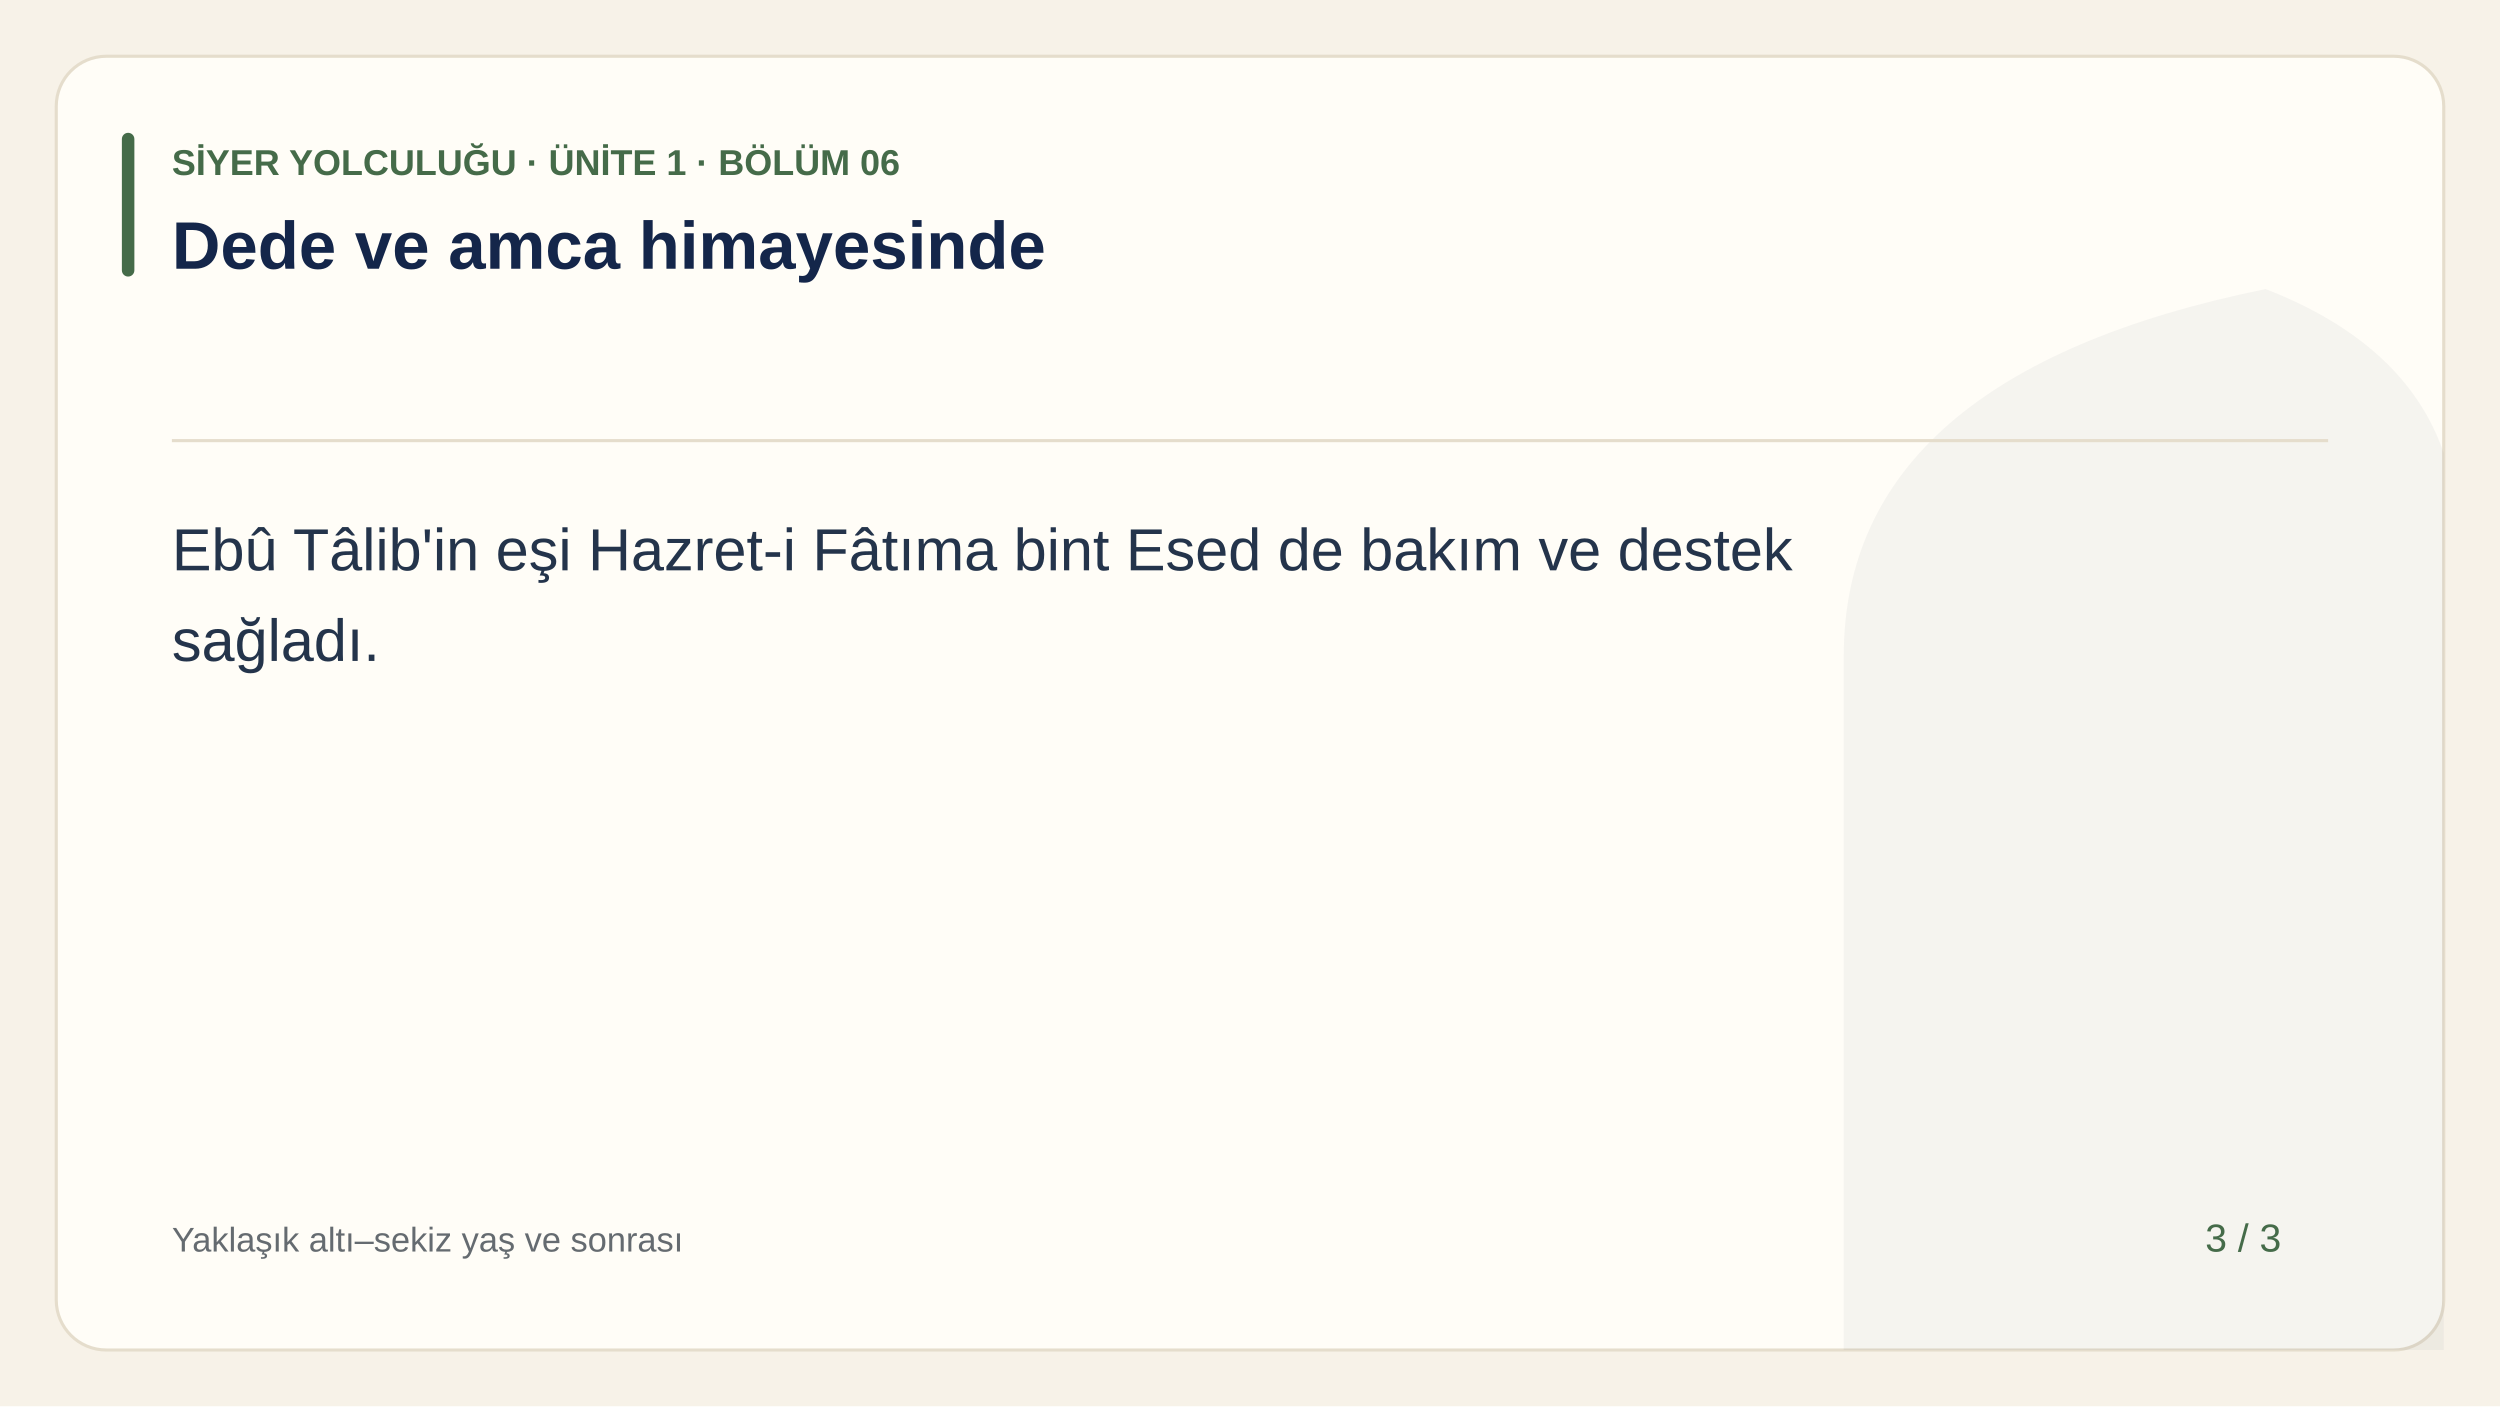
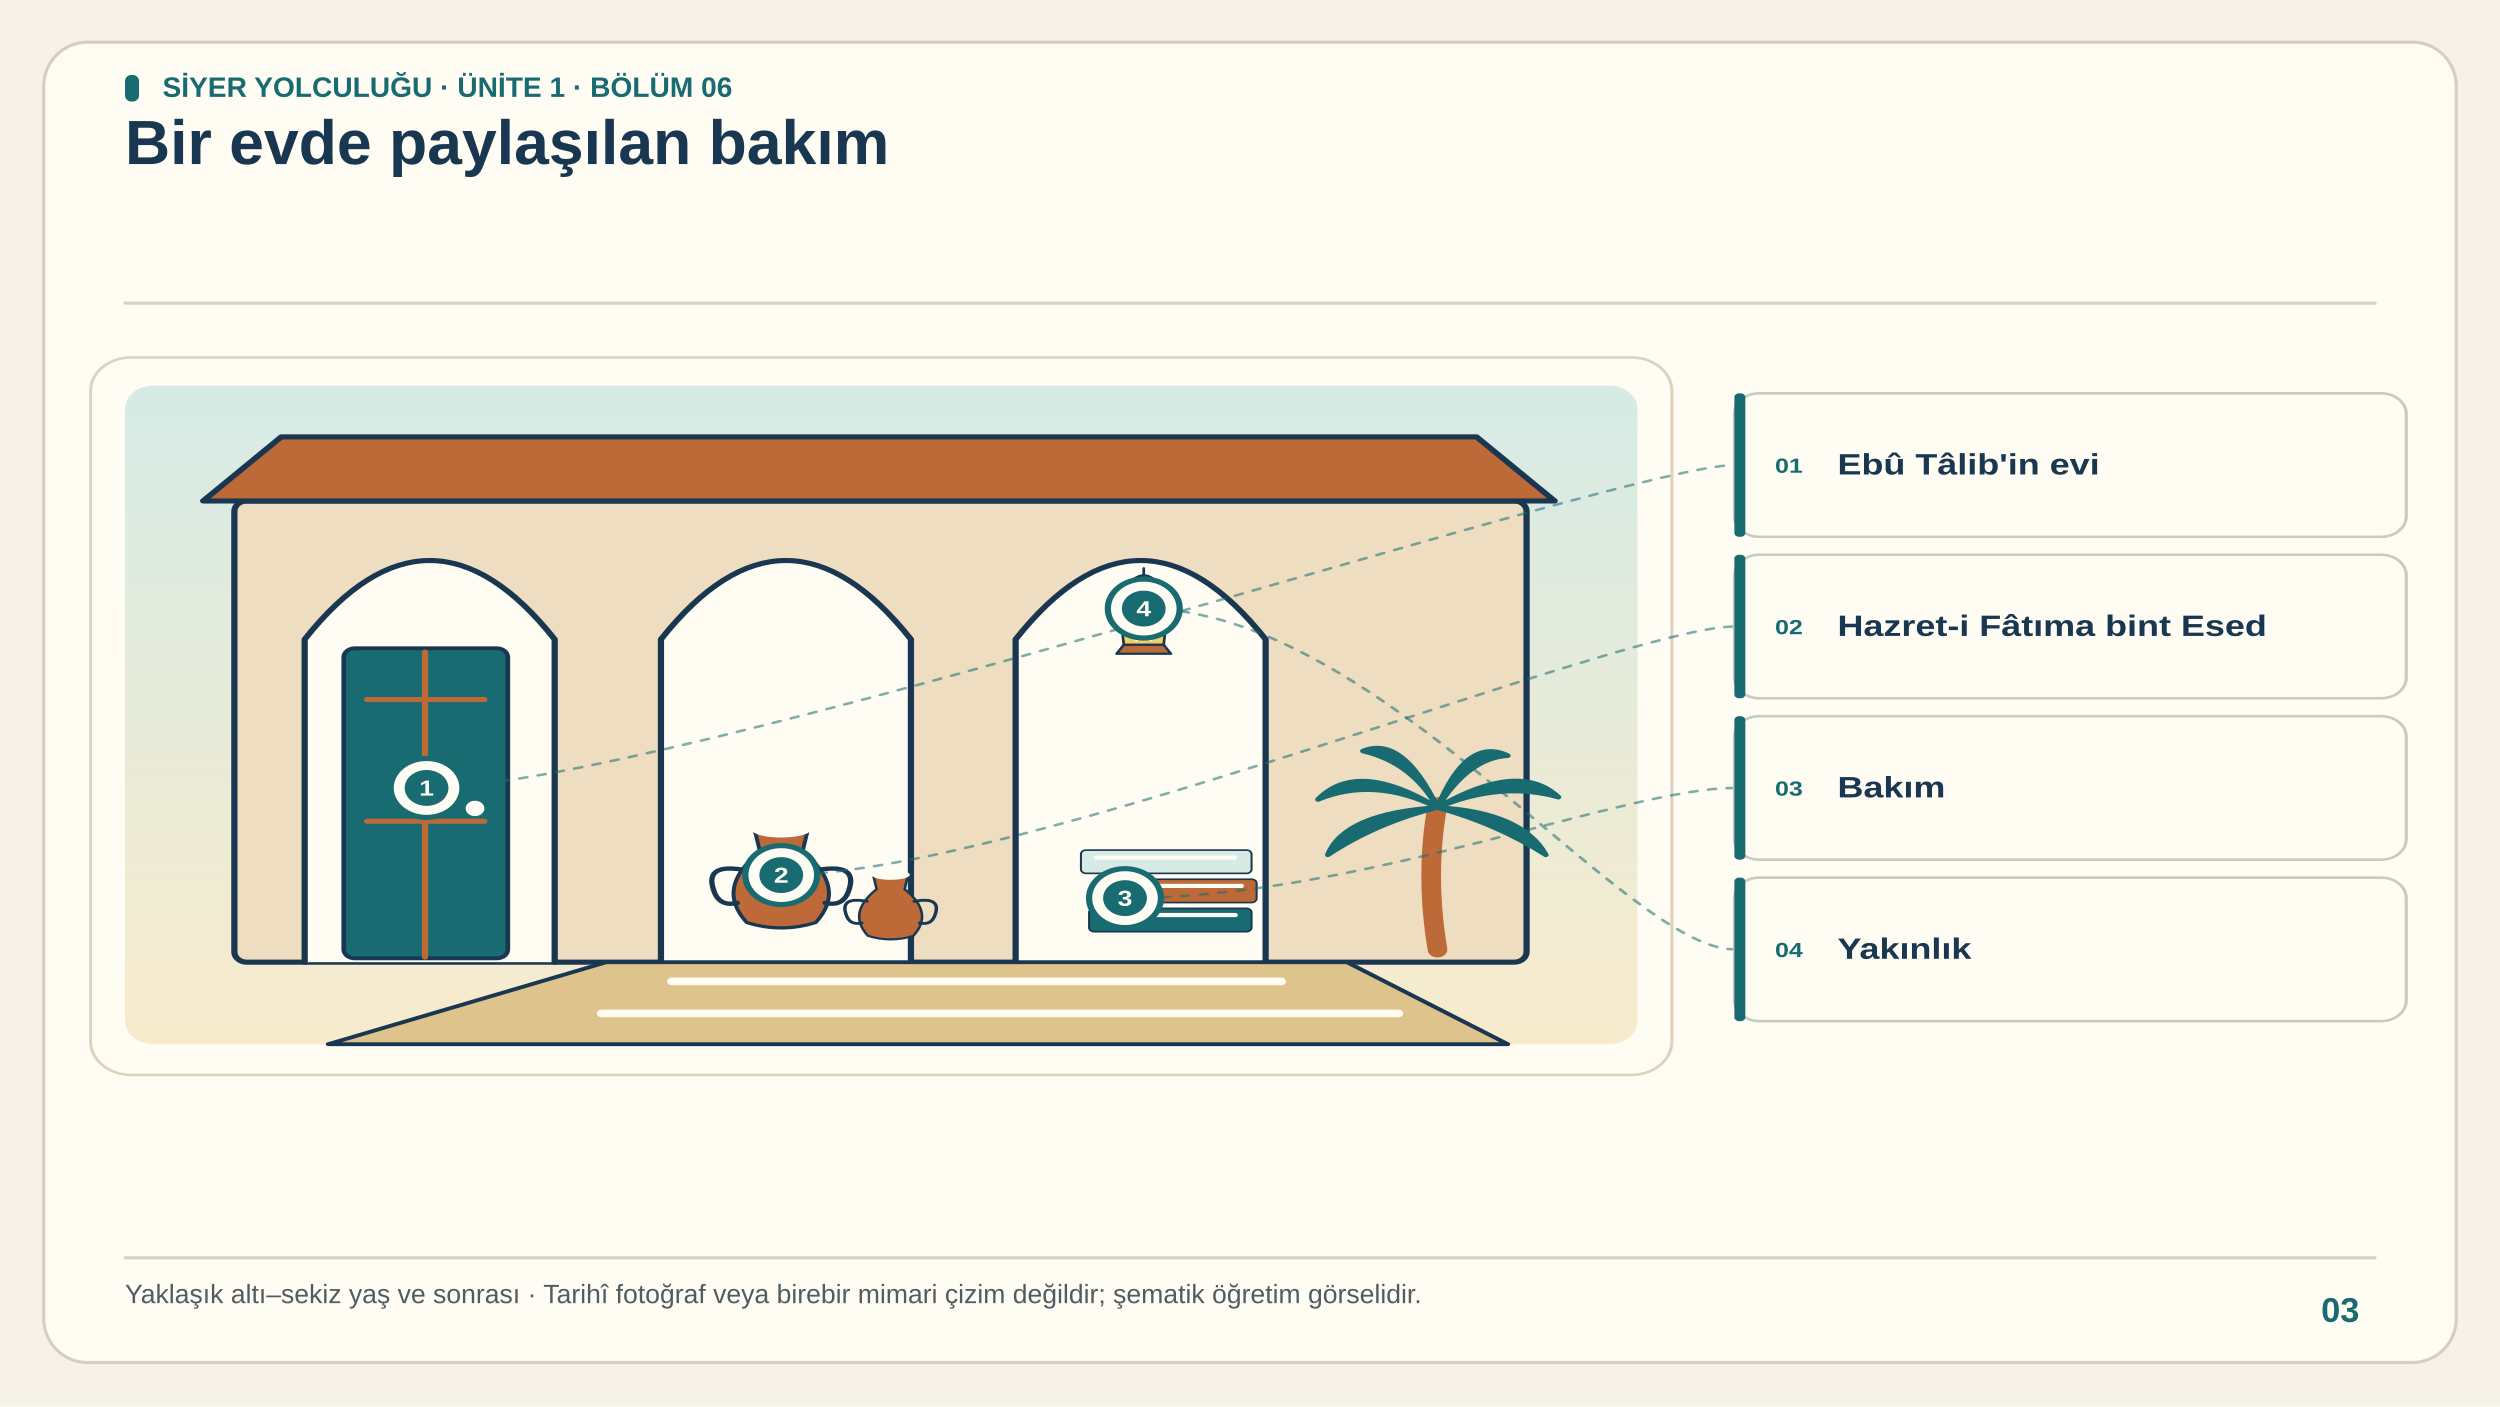
- <svg xmlns="http://www.w3.org/2000/svg" width="1600" height="900" viewBox="0 0 1600 900" role="img" aria-labelledby="title desc">
-   <rect width="1600" height="900" fill="#f7f2e8" />
-   <rect x="36" y="36" width="1528" height="828" rx="32" fill="#fffdf7" stroke="#e5ddcc" stroke-width="2" />
-   <path d="M1180 864V420Q1180 240 1450 185Q1540 220 1564 290V864" fill="#14264a" opacity=".045" />
-   <rect x="78" y="85" width="8" height="92" rx="4" fill="#456b49" />
-   <text x="110" y="112" fill="#456b49" font-family="Arial,sans-serif" font-size="23" font-weight="700">SİYER YOLCULUĞU · ÜNİTE 1 · BÖLÜM 06</text>
-   <text x="110" y="172" fill="#14264a" font-family="Arial,sans-serif" font-size="43" font-weight="700">Dede ve amca himayesinde</text>
-   <line x1="110" y1="282" x2="1490" y2="282" stroke="#e5ddcc" stroke-width="2" />
-   <text x="110" y="365" fill="#24344b" font-family="Arial,sans-serif" font-size="38">Ebû Tâlib'in eşi Hazret-i Fâtıma bint Esed de bakım ve destek</text>
-   <text x="110" y="423" fill="#24344b" font-family="Arial,sans-serif" font-size="38">sağladı.</text>
-   <text x="110" y="801" fill="#656b70" font-family="Arial,sans-serif" font-size="22">Yaklaşık altı–sekiz yaş ve sonrası</text>
-   <text x="1460" y="801" text-anchor="end" fill="#456b49" font-family="Arial,sans-serif" font-size="25">3 / 3</text>
+ <svg xmlns="http://www.w3.org/2000/svg" width="1600" height="900" viewBox="0 0 1600 900" role="img" aria-labelledby="f6_2title f6_2desc">
+   <defs>
+     <linearGradient id="f6_2sky" x1="0" y1="0" x2="0" y2="1">
+       <stop stop-color="#D6EBE6" />
+       <stop offset="1" stop-color="#F8EBCD" />
+     </linearGradient>
+     <linearGradient id="f6_2wood">
+       <stop stop-color="#C79560" />
+       <stop offset="1" stop-color="#E2BE80" />
+     </linearGradient>
+     <filter id="f6_2shadow" x="-15%" y="-15%" width="130%" height="140%">
+       <feDropShadow dx="0" dy="6" stdDeviation="7" flood-color="#193750" flood-opacity=".12" />
+     </filter>
+   </defs>
+   <rect x="0" y="0" width="1600" height="900" rx="0" fill="#F7F2E7" stroke="none" stroke-width="1" />
+   <rect x="28" y="27" width="1544" height="845" rx="28" fill="#FFFCF3" stroke="#D8CEBD" stroke-width="2" />
+   <rect x="80" y="48" width="9" height="17" rx="4" fill="#176B71" stroke="none" stroke-width="1" />
+   <text x="104" y="62" font-family="Arial, sans-serif" font-size="18" fill="#176B71" font-weight="700" text-anchor="start">SİYER YOLCULUĞU · ÜNİTE 1 · BÖLÜM 06</text>
+   <text x="80" y="105" font-family="Arial, sans-serif" font-size="40" fill="#193750" font-weight="700" text-anchor="start">Bir evde paylaşılan bakım</text>
+   <path d="M80 194 H1520" fill="none" stroke="#D9D0C0" stroke-width="2" stroke-linecap="round" stroke-linejoin="round" />
+   <g transform="translate(0 50) scale(1 .82)">
+     <rect x="58" y="218" width="1012" height="560" rx="26" fill="#FFFCF3" stroke="#DDD2BF" stroke-width="2" />
+     <rect x="80" y="240" width="968" height="514" rx="18" fill="url(#f6_2sky)" stroke="none" stroke-width="1" />
+     <rect x="150" y="330" width="827" height="360" rx="8" fill="#EEDDC0" stroke="#193750" stroke-width="4" />
+     <path d="M130 330 H995 L945 280 H180 Z" fill="#BE6A38" stroke="#193750" stroke-width="4" stroke-linecap="round" stroke-linejoin="round" />
+     <path d="M195 690 V438 Q275 315 355 438 V690 M423 690 V438 Q503 315 583 438 V690 M650 690 V438 Q730 315 810 438 V690" fill="#FFFCF3" stroke="#193750" stroke-width="4" stroke-linecap="round" stroke-linejoin="round" />
+     <rect x="220" y="445" width="105" height="242" rx="7" fill="#176B71" stroke="#193750" stroke-width="3" />
+     <path d="M272 448 V686 M235 485 H310 M235 580 H310" fill="none" stroke="#BE6A38" stroke-width="4" stroke-linecap="round" stroke-linejoin="round" />
+     <circle cx="304" cy="570" r="6" fill="#FFFCF3" stroke="none" stroke-width="1" />
+     <path d="M388 690 H862 L965 754 H210 Z" fill="#DEC38D" stroke="#193750" stroke-width="3" stroke-linecap="round" stroke-linejoin="round" />
+     <path d="M430 705 H820 M385 730 H895" fill="none" stroke="#FFFCF3" stroke-width="6" stroke-linecap="round" stroke-linejoin="round" />
+     <g transform="translate(500 625) scale(0.85)">
+       <path d="M-20 -45 H20 L16 -25 Q50 8 26 40 Q0 50 -26 40 Q-50 8 -16 -25 Z" fill="#BE6A38" stroke="#193750" stroke-width="3" stroke-linecap="round" stroke-linejoin="round" />
+       <ellipse cx="0" cy="-45" rx="22" ry="7" fill="#FFFCF3" />
+       <path d="M-27 -8 Q-58 -15 -51 10 Q-47 26 -33 22 M27 -8 Q58 -15 51 10 Q47 26 33 22" fill="none" stroke="#193750" stroke-width="4" stroke-linecap="round" stroke-linejoin="round" />
+     </g>
+     <g transform="translate(570 647) scale(0.56)">
+       <path d="M-20 -45 H20 L16 -25 Q50 8 26 40 Q0 50 -26 40 Q-50 8 -16 -25 Z" fill="#BE6A38" stroke="#193750" stroke-width="3" stroke-linecap="round" stroke-linejoin="round" />
+       <ellipse cx="0" cy="-45" rx="22" ry="7" fill="#FFFCF3" />
+       <path d="M-27 -8 Q-58 -15 -51 10 Q-47 26 -33 22 M27 -8 Q58 -15 51 10 Q47 26 33 22" fill="none" stroke="#193750" stroke-width="4" stroke-linecap="round" stroke-linejoin="round" />
+     </g>
+     <g transform="translate(697 648) scale(0.65)">
+       <rect x="0" y="0" width="160" height="28" rx="5" fill="#176B71" stroke="#193750" stroke-width="2" />
+       <rect x="10" y="-35" width="155" height="28" rx="5" fill="#BE6A38" stroke="#193750" stroke-width="2" />
+       <rect x="-8" y="-70" width="168" height="28" rx="5" fill="#D6EBE6" stroke="#193750" stroke-width="2" />
+       <path d="M12 8 H144 M22 -27 H150 M7 -61 H143" fill="none" stroke="#FFFCF3" stroke-width="5" stroke-linecap="round" stroke-linejoin="round" />
+     </g>
+     <g transform="translate(732 422) scale(0.58)">
+       <path d="M0 -68 V-45 M-18 -45 Q0 -72 18 -45 L28 -30 H-28 Z" fill="#BE6A38" stroke="#193750" stroke-width="3" stroke-linecap="round" stroke-linejoin="round" />
+       <path d="M-28 -30 H28 L22 35 H-22 Z" fill="#F5CD68" stroke="#193750" stroke-width="3" stroke-linecap="round" stroke-linejoin="round" />
+       <path d="M-22 35 H22 L30 47 H-30 Z" fill="#BE6A38" stroke="#193750" stroke-width="3" stroke-linecap="round" stroke-linejoin="round" />
+       <path d="M-8 -25 V28 M8 -25 V28" fill="none" stroke="#FFFCF3" stroke-width="4" stroke-linecap="round" stroke-linejoin="round" />
+     </g>
+     <g transform="translate(920 680) scale(0.9)">
+       <path d="M0 0 Q-9 -65 0 -125" fill="none" stroke="#BE6A38" stroke-width="14" stroke-linecap="round" stroke-linejoin="round" />
+       <path d="M0 -123 Q-57 -165 -85 -130 Q-45 -150 0 -123 M0 -123 Q58 -164 86 -132 Q45 -146 0 -123 M0 -123 Q-25 -186 -53 -172 Q-18 -162 0 -123 M0 -123 Q21 -185 50 -168 Q22 -166 0 -123 M0 -123 Q-66 -118 -78 -82 Q-43 -110 0 -123 M0 -123 Q60 -119 77 -82 Q42 -109 0 -123" fill="#176B71" stroke="#176B71" stroke-width="4" stroke-linecap="round" stroke-linejoin="round" />
+     </g>
+     <path d="M273 554 C423 554 1040 302 1110 302" fill="none" stroke="#176B71" stroke-width="2" stroke-linecap="round" stroke-linejoin="round" stroke-dasharray="5 7" opacity=".55" />
+     <path d="M500 622 C650 622 1040 428 1110 428" fill="none" stroke="#176B71" stroke-width="2" stroke-linecap="round" stroke-linejoin="round" stroke-dasharray="5 7" opacity=".55" />
+     <path d="M720 640 C870 640 1040 554 1110 554" fill="none" stroke="#176B71" stroke-width="2" stroke-linecap="round" stroke-linejoin="round" stroke-dasharray="5 7" opacity=".55" />
+     <path d="M732 414 C882 414 1040 680 1110 680" fill="none" stroke="#176B71" stroke-width="2" stroke-linecap="round" stroke-linejoin="round" stroke-dasharray="5 7" opacity=".55" />
+     <rect x="1110" y="246" width="430" height="112" rx="16" fill="#FFFCF3" stroke="#C5CDBF" stroke-width="2" />
+     <rect x="1110" y="246" width="7" height="112" rx="3" fill="#176B71" stroke="none" stroke-width="1" />
+     <text x="1136" y="308" font-family="Arial, sans-serif" font-size="16" fill="#176B71" font-weight="700" text-anchor="start">01</text>
+     <text x="1176" y="309.36" font-family="Arial, sans-serif" font-size="23" fill="#193750" font-weight="600" text-anchor="start">Ebû Tâlib'in evi</text>
+     <circle cx="273" cy="554" r="23" fill="#FFFCF3" stroke="#176B71" stroke-width="4" />
+     <circle cx="273" cy="554" r="14" fill="#176B71" stroke="none" stroke-width="1" />
+     <text x="273" y="560" font-family="Arial, sans-serif" font-size="17" fill="#FFFCF3" font-weight="700" text-anchor="middle">1</text>
+     <rect x="1110" y="372" width="430" height="112" rx="16" fill="#FFFCF3" stroke="#C5CDBF" stroke-width="2" />
+     <rect x="1110" y="372" width="7" height="112" rx="3" fill="#176B71" stroke="none" stroke-width="1" />
+     <text x="1136" y="434" font-family="Arial, sans-serif" font-size="16" fill="#176B71" font-weight="700" text-anchor="start">02</text>
+     <text x="1176" y="435.36" font-family="Arial, sans-serif" font-size="23" fill="#193750" font-weight="600" text-anchor="start">Hazret-i Fâtıma bint Esed</text>
+     <circle cx="500" cy="622" r="23" fill="#FFFCF3" stroke="#176B71" stroke-width="4" />
+     <circle cx="500" cy="622" r="14" fill="#176B71" stroke="none" stroke-width="1" />
+     <text x="500" y="628" font-family="Arial, sans-serif" font-size="17" fill="#FFFCF3" font-weight="700" text-anchor="middle">2</text>
+     <rect x="1110" y="498" width="430" height="112" rx="16" fill="#FFFCF3" stroke="#C5CDBF" stroke-width="2" />
+     <rect x="1110" y="498" width="7" height="112" rx="3" fill="#176B71" stroke="none" stroke-width="1" />
+     <text x="1136" y="560" font-family="Arial, sans-serif" font-size="16" fill="#176B71" font-weight="700" text-anchor="start">03</text>
+     <text x="1176" y="561.36" font-family="Arial, sans-serif" font-size="23" fill="#193750" font-weight="600" text-anchor="start">Bakım</text>
+     <circle cx="720" cy="640" r="23" fill="#FFFCF3" stroke="#176B71" stroke-width="4" />
+     <circle cx="720" cy="640" r="14" fill="#176B71" stroke="none" stroke-width="1" />
+     <text x="720" y="646" font-family="Arial, sans-serif" font-size="17" fill="#FFFCF3" font-weight="700" text-anchor="middle">3</text>
+     <rect x="1110" y="624" width="430" height="112" rx="16" fill="#FFFCF3" stroke="#C5CDBF" stroke-width="2" />
+     <rect x="1110" y="624" width="7" height="112" rx="3" fill="#176B71" stroke="none" stroke-width="1" />
+     <text x="1136" y="686" font-family="Arial, sans-serif" font-size="16" fill="#176B71" font-weight="700" text-anchor="start">04</text>
+     <text x="1176" y="687.36" font-family="Arial, sans-serif" font-size="23" fill="#193750" font-weight="600" text-anchor="start">Yakınlık</text>
+     <circle cx="732" cy="414" r="23" fill="#FFFCF3" stroke="#176B71" stroke-width="4" />
+     <circle cx="732" cy="414" r="14" fill="#176B71" stroke="none" stroke-width="1" />
+     <text x="732" y="420" font-family="Arial, sans-serif" font-size="17" fill="#FFFCF3" font-weight="700" text-anchor="middle">4</text>
+   </g>
+   <path d="M80 805 H1520" fill="none" stroke="#D9D0C0" stroke-width="2" stroke-linecap="round" stroke-linejoin="round" />
+   <text x="80" y="834" font-family="Arial, sans-serif" font-size="17" fill="#4F5C62" font-weight="500" text-anchor="start">Yaklaşık altı–sekiz yaş ve sonrası · Tarihî fotoğraf veya birebir mimari çizim değildir; şematik öğretim görselidir.</text>
+   <text x="1510" y="846" font-family="Arial, sans-serif" font-size="22" fill="#176B71" font-weight="700" text-anchor="end">03</text>
</svg>
